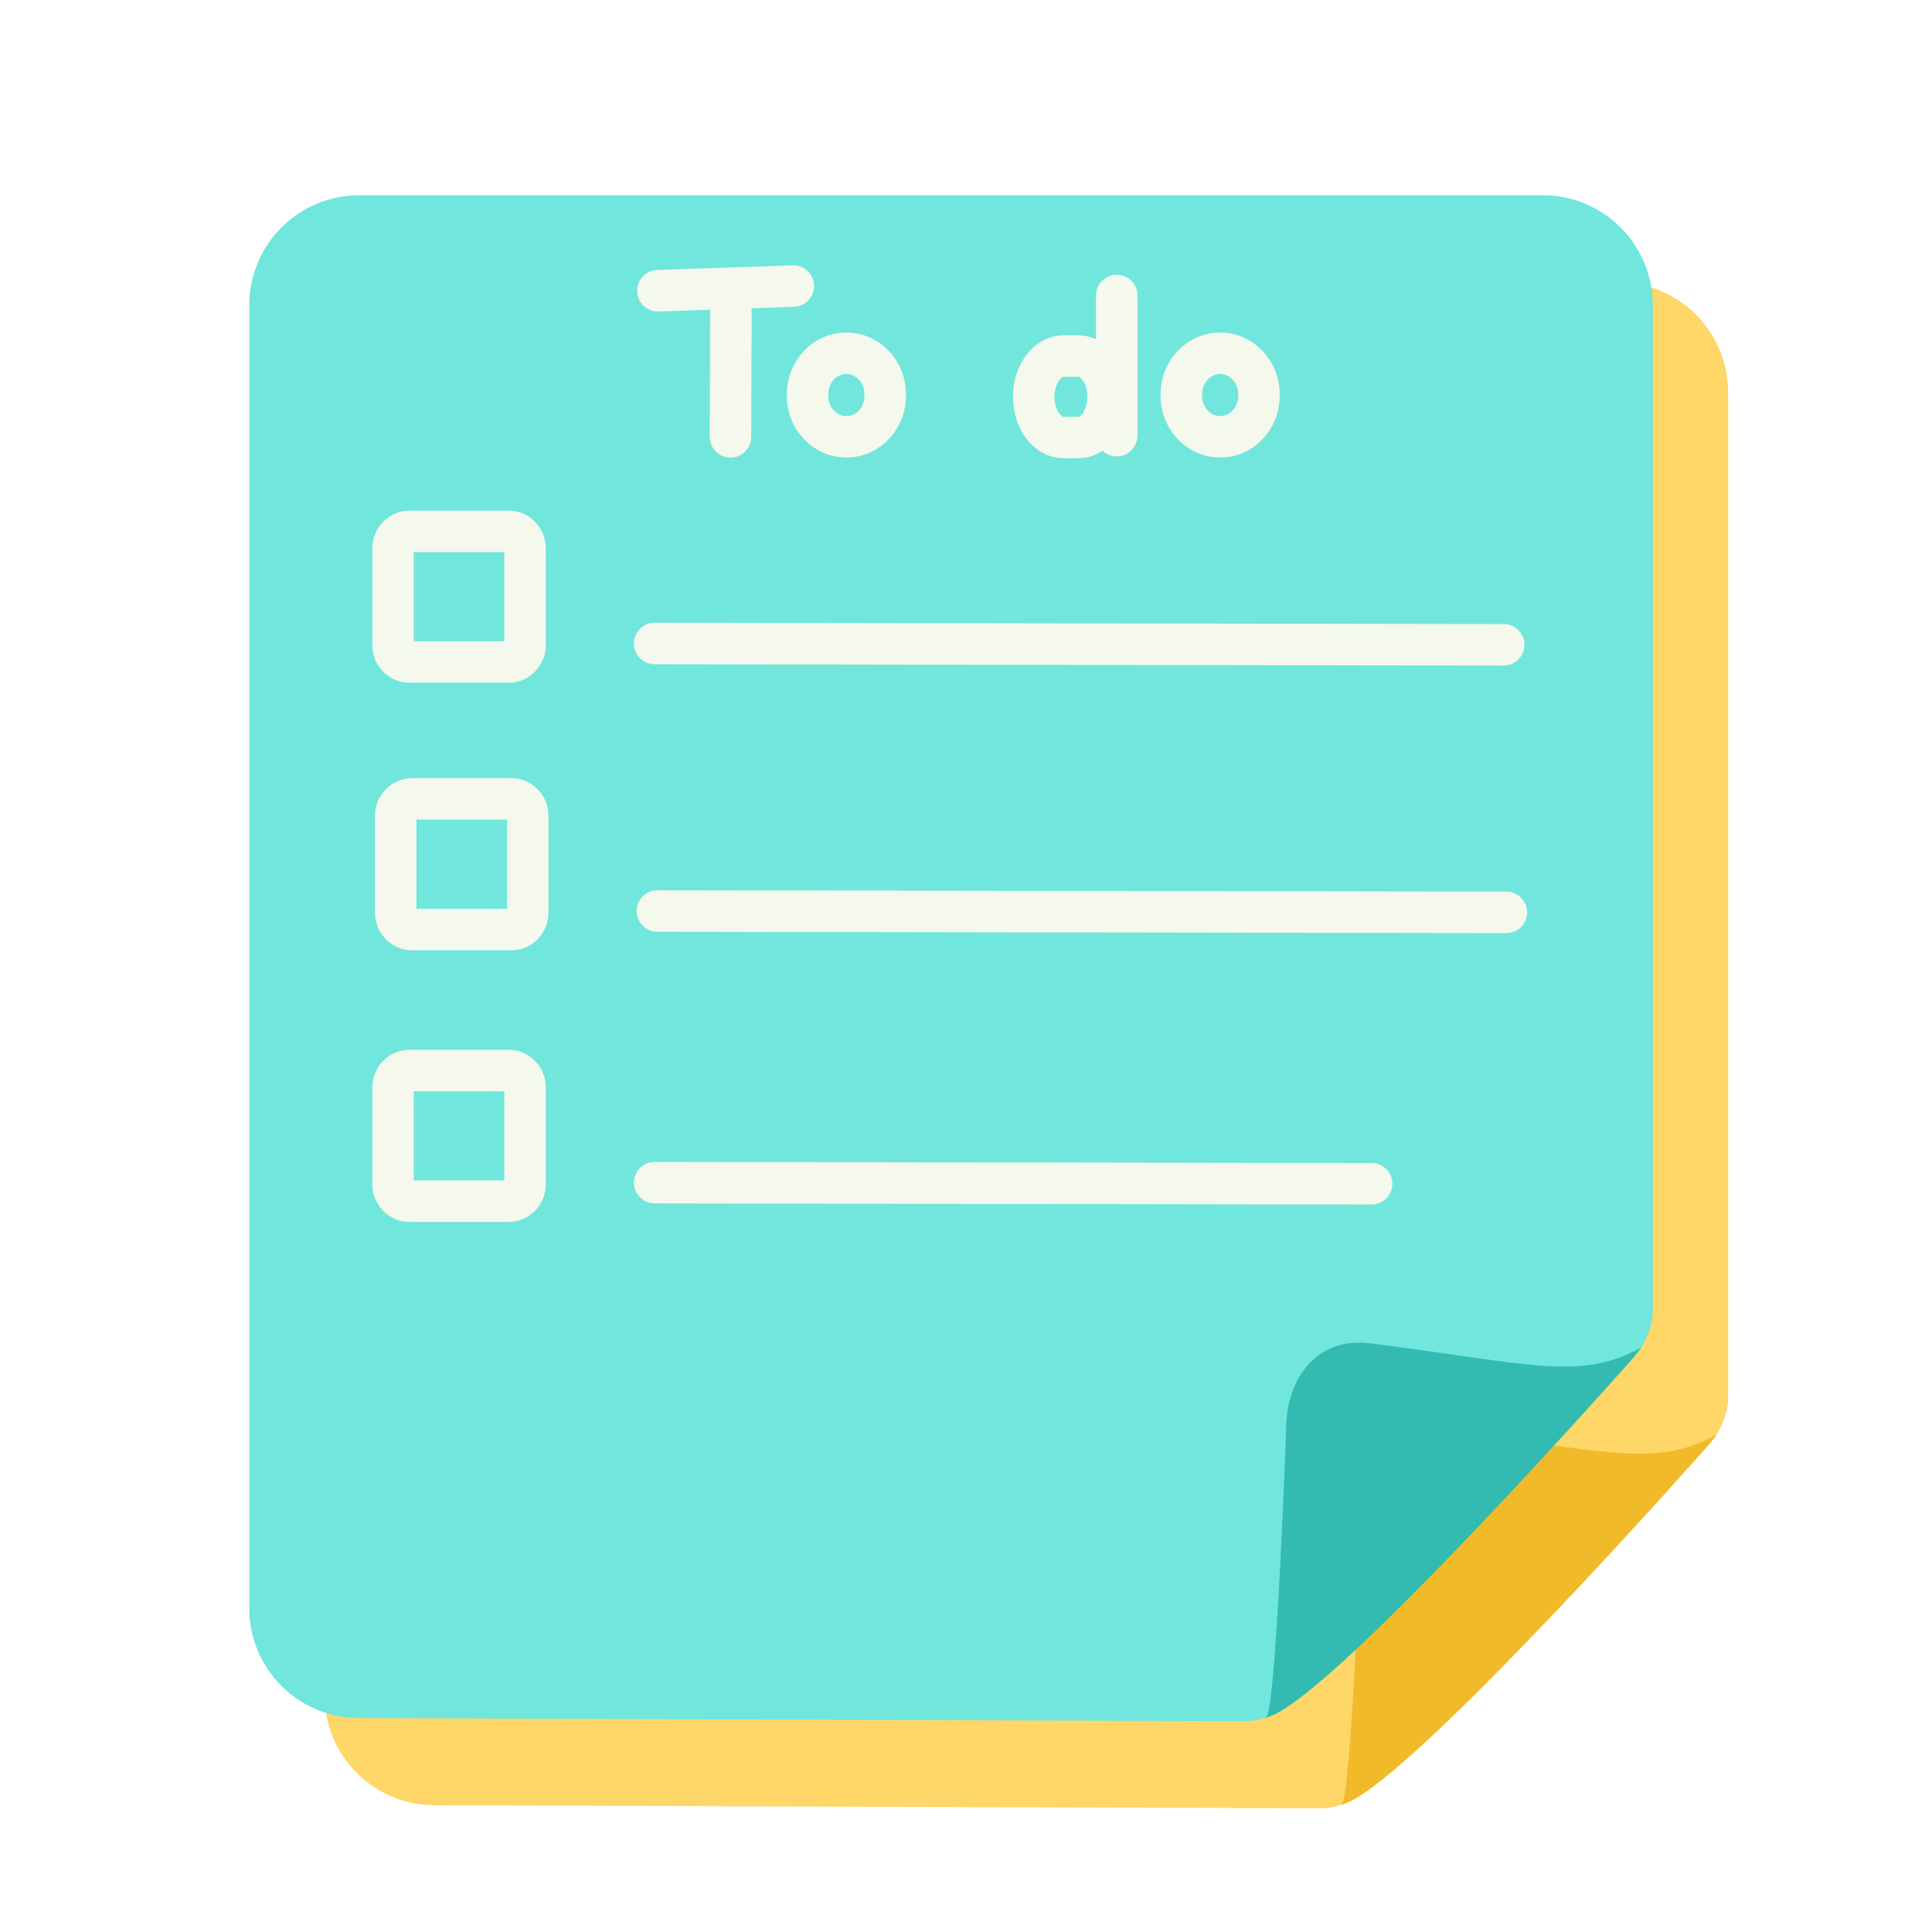
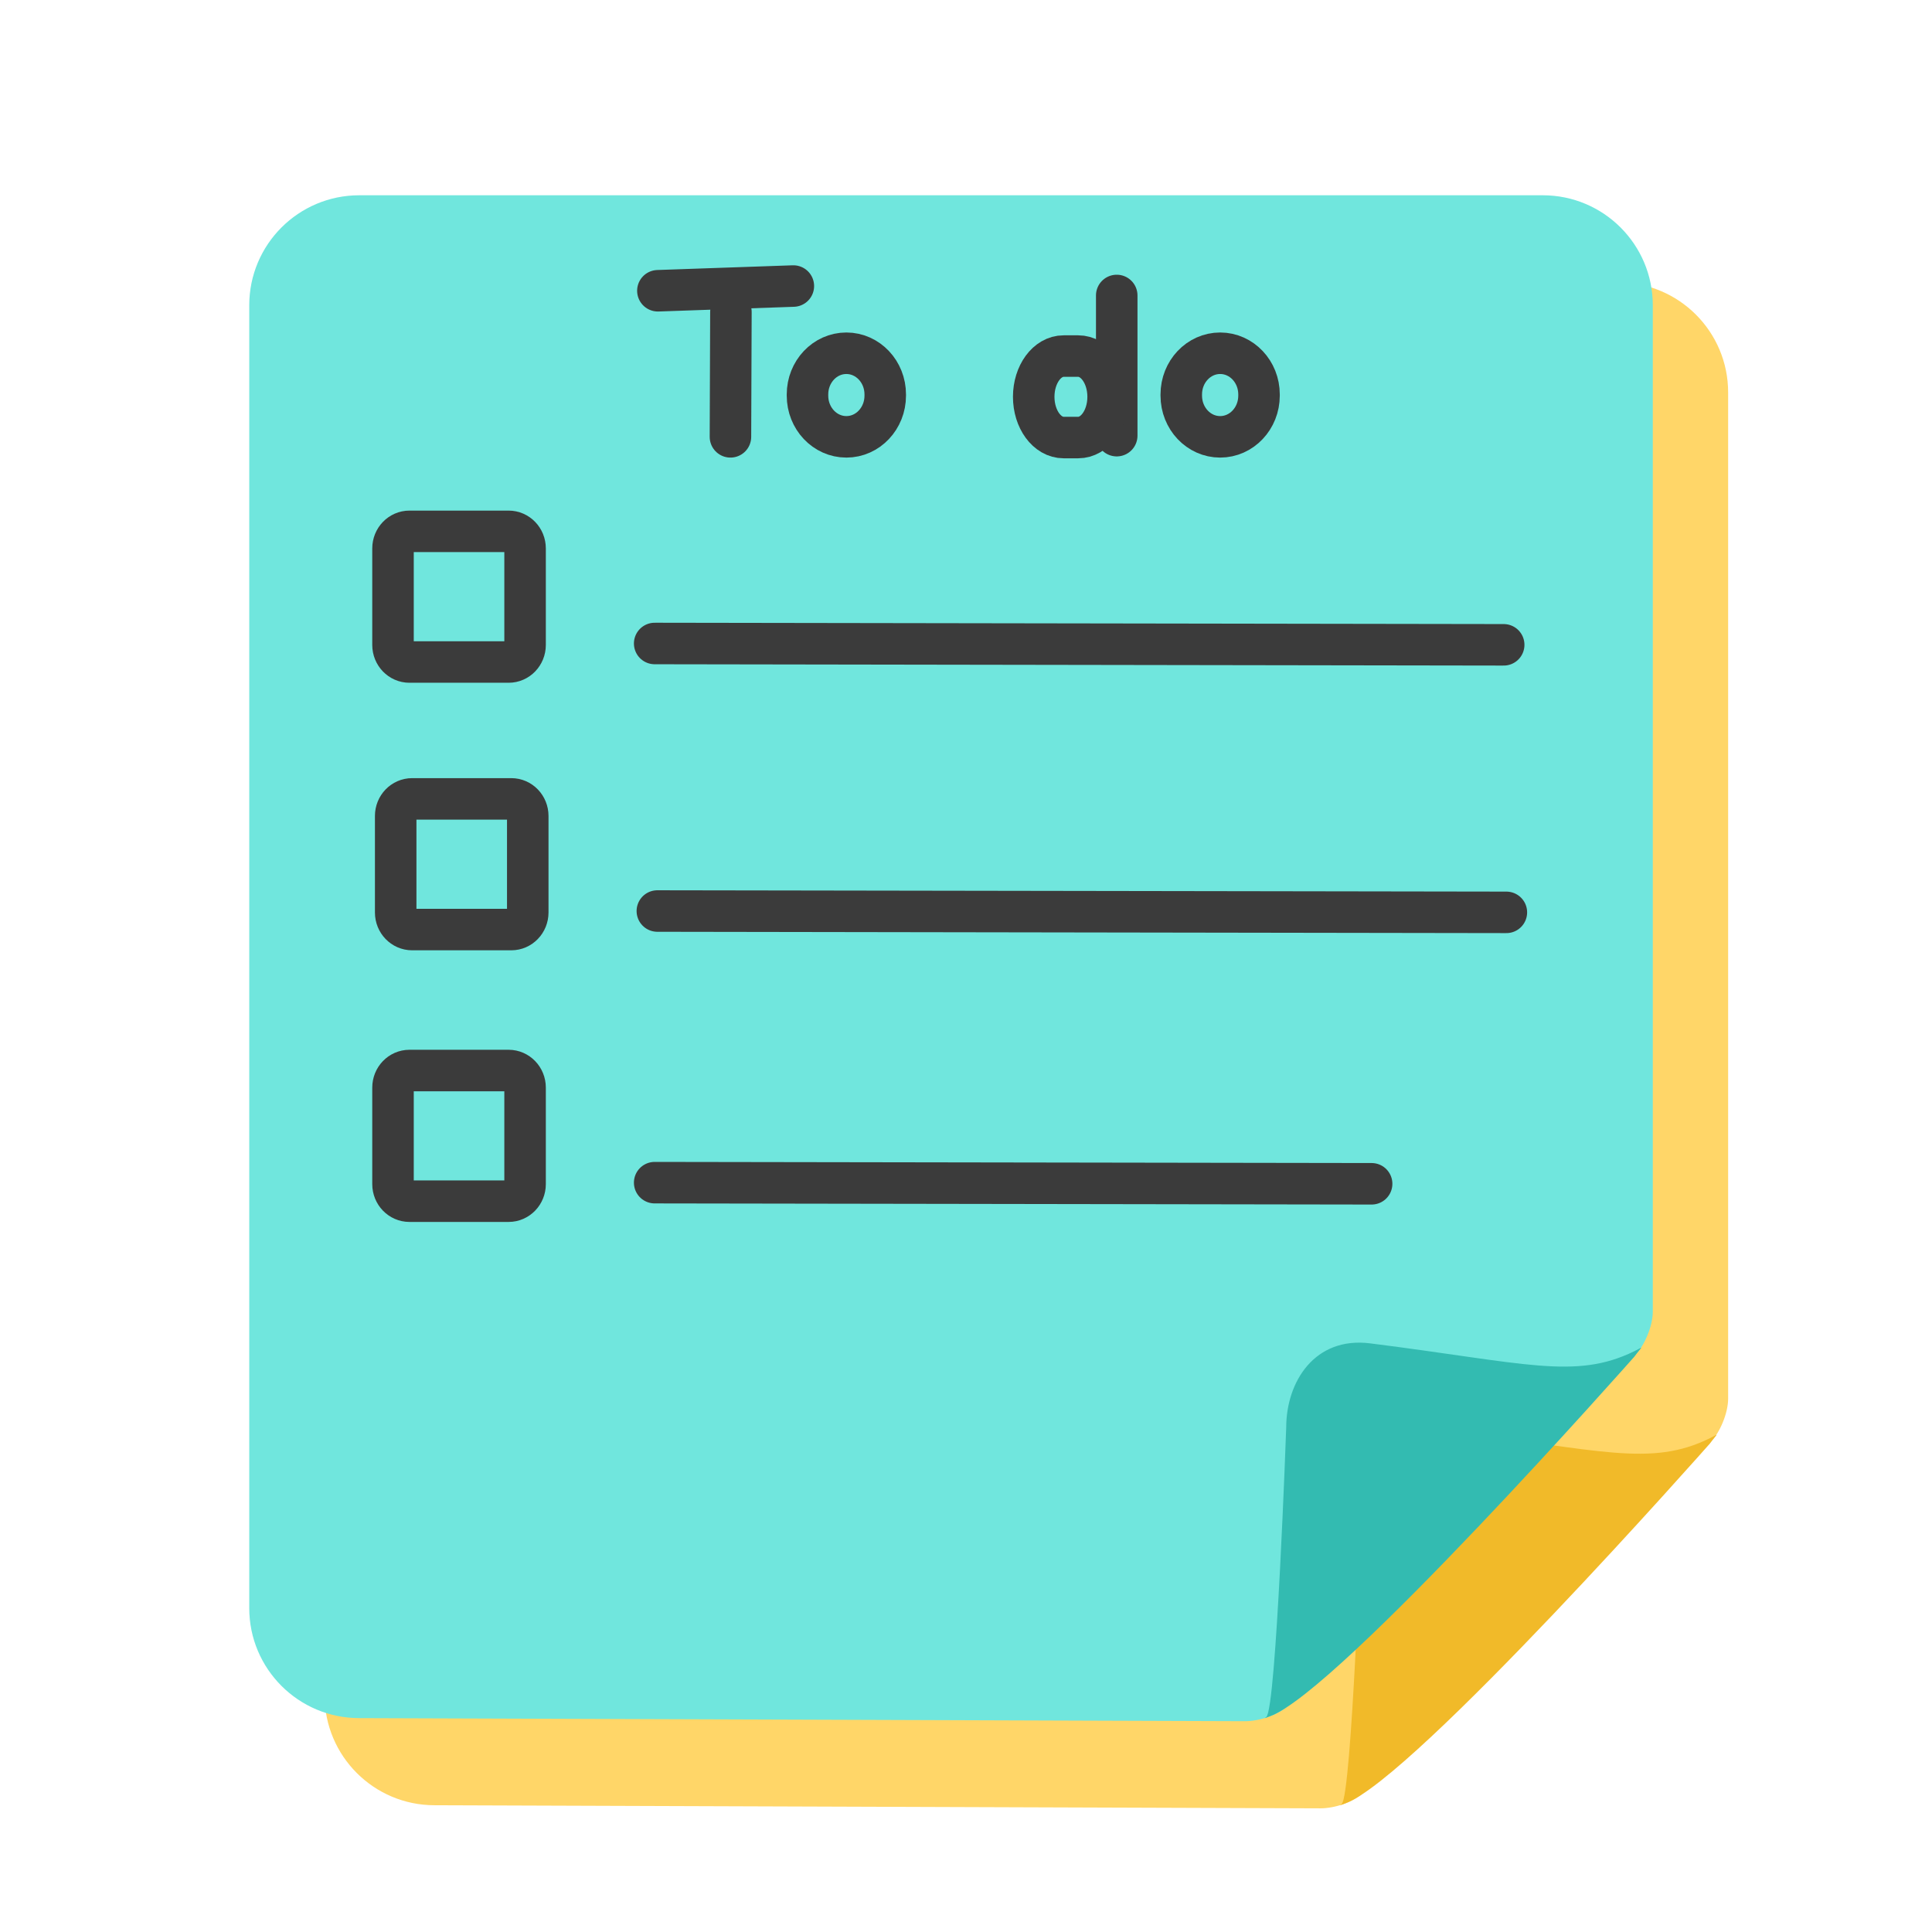
<svg xmlns="http://www.w3.org/2000/svg" version="1.1" viewBox="0 0 1024 1024" height="1em" width="1em">
  <g>
    <path d="M723.009 949.816L906.324 764.744C911.637 759.379 915.945 748.909 915.945 741.358L915.945 207.982C915.945 175.781 889.841 149.677 857.641 149.677L230.337 149.677C198.137 149.677 172.033 175.781 172.033 207.982L172.033 898.51C172.033 930.711 198.137 956.815 230.337 956.815L699.716 958.453C707.267 958.496 717.695 955.181 723.009 949.816Z" fill="#ffd668" opacity="1" />
    <path d="M906.059 762.397C874.713 777.663 848.281 768.543 766.119 758.185C736.919 754.504 721.672 778.273 721.642 802.808C721.642 802.808 716.408 951.832 711.105 956.182C709.853 957.208 709.65 957.047 713.103 955.803C749.305 942.771 906.172 765.233 906.172 765.233C910.45 759.281 911.62 759.688 906.059 762.397Z" fill="#f1ba29" opacity="1" />
    <path d="M683.085 903.637L866.399 718.565C871.713 713.2 876.021 702.73 876.021 695.179L876.021 161.803C876.021 129.602 849.917 103.499 817.717 103.499L190.413 103.499C158.212 103.499 132.109 129.602 132.109 161.803L132.109 852.332C132.109 884.532 158.212 910.636 190.413 910.636L659.791 912.274C667.342 912.317 677.771 909.002 683.085 903.637Z" fill="#70e6dd" opacity="1" />
    <path d="M866.134 716.218C834.789 731.484 808.356 722.364 726.195 712.006C696.995 708.326 681.747 732.094 681.717 756.629C681.717 756.629 676.484 905.653 671.18 910.003C669.929 911.029 669.726 910.868 673.179 909.624C709.381 896.592 866.248 719.054 866.248 719.054C870.526 713.102 871.696 713.509 866.134 716.218Z" fill="#33bbb1" opacity="1" />
-     <path d="M217.016 281.629L269.589 281.629C274.401 281.629 278.302 285.677 278.302 290.671L278.302 341.838C278.302 346.832 274.401 350.88 269.589 350.88L217.016 350.88C212.203 350.88 208.302 346.832 208.302 341.838L208.302 290.671C208.302 285.677 212.203 281.629 217.016 281.629Z" fill="none" opacity="1" stroke="#f5f8ec" stroke-linecap="butt" stroke-linejoin="miter" stroke-width="22" />
-     <path d="M218.435 423.43L271.008 423.43C275.82 423.43 279.721 427.478 279.721 432.471L279.721 483.639C279.721 488.632 275.82 492.68 271.008 492.68L218.435 492.68C213.622 492.68 209.721 488.632 209.721 483.639L209.721 432.471C209.721 427.478 213.622 423.43 218.435 423.43Z" fill="none" opacity="1" stroke="#f5f8ec" stroke-linecap="butt" stroke-linejoin="miter" stroke-width="22" />
-     <path d="M217.016 567.403L269.589 567.403C274.401 567.403 278.302 571.451 278.302 576.444L278.302 627.612C278.302 632.605 274.401 636.653 269.589 636.653L217.016 636.653C212.203 636.653 208.302 632.605 208.302 627.612L208.302 576.444C208.302 571.451 212.203 567.403 217.016 567.403Z" fill="none" opacity="1" stroke="#f5f8ec" stroke-linecap="butt" stroke-linejoin="miter" stroke-width="22" />
-     <path d="M346.989 341.062L796.989 341.768" fill="none" opacity="1" stroke="#f5f8ec" stroke-linecap="round" stroke-linejoin="round" stroke-width="22" />
-     <path d="M348.408 482.863L798.408 483.569" fill="none" opacity="1" stroke="#f5f8ec" stroke-linecap="round" stroke-linejoin="round" stroke-width="22" />
-     <path d="M346.989 626.836L726.989 627.432" fill="none" opacity="1" stroke="#f5f8ec" stroke-linecap="round" stroke-linejoin="round" stroke-width="22" />
+     <path d="M217.016 281.629L269.589 281.629C274.401 281.629 278.302 285.677 278.302 290.671L278.302 341.838C278.302 346.832 274.401 350.88 269.589 350.88L217.016 350.88C212.203 350.88 208.302 346.832 208.302 341.838L208.302 290.671C208.302 285.677 212.203 281.629 217.016 281.629Z" fill="none" opacity="1" stroke="#3b3b3b" stroke-linecap="butt" stroke-linejoin="miter" stroke-width="22" />
+     <path d="M218.435 423.43L271.008 423.43C275.82 423.43 279.721 427.478 279.721 432.471L279.721 483.639C279.721 488.632 275.82 492.68 271.008 492.68L218.435 492.68C213.622 492.68 209.721 488.632 209.721 483.639L209.721 432.471C209.721 427.478 213.622 423.43 218.435 423.43Z" fill="none" opacity="1" stroke="#3b3b3b" stroke-linecap="butt" stroke-linejoin="miter" stroke-width="22" />
+     <path d="M217.016 567.403L269.589 567.403C274.401 567.403 278.302 571.451 278.302 576.444L278.302 627.612C278.302 632.605 274.401 636.653 269.589 636.653L217.016 636.653C212.203 636.653 208.302 632.605 208.302 627.612L208.302 576.444C208.302 571.451 212.203 567.403 217.016 567.403Z" fill="none" opacity="1" stroke="#3b3b3b" stroke-linecap="butt" stroke-linejoin="miter" stroke-width="22" />
+     <path d="M346.989 341.062L796.989 341.768" fill="none" opacity="1" stroke="#3b3b3b" stroke-linecap="round" stroke-linejoin="round" stroke-width="22" />
+     <path d="M348.408 482.863L798.408 483.569" fill="none" opacity="1" stroke="#3b3b3b" stroke-linecap="round" stroke-linejoin="round" stroke-width="22" />
+     <path d="M346.989 626.836L726.989 627.432" fill="none" opacity="1" stroke="#3b3b3b" stroke-linecap="round" stroke-linejoin="round" stroke-width="22" />
    <g opacity="1">
-       <path d="M348.69 154.107L420.495 151.61" fill="none" opacity="1" stroke="#f5f8ec" stroke-linecap="round" stroke-linejoin="round" stroke-width="22" />
-       <path d="M387.402 165.346L387.154 231.532" fill="none" opacity="1" stroke="#f5f8ec" stroke-linecap="round" stroke-linejoin="round" stroke-width="22" />
-       <path d="M448.593 187.227L448.593 187.227C459.972 187.227 469.198 196.997 469.198 209.049L469.198 209.71C469.198 221.762 459.972 231.532 448.593 231.532L448.593 231.532C437.213 231.532 427.988 221.762 427.988 209.71L427.988 209.049C427.988 196.997 437.213 187.227 448.593 187.227Z" fill="none" opacity="1" stroke="#f5f8ec" stroke-linecap="round" stroke-linejoin="round" stroke-width="22" />
-       <path d="M646.705 187.227L646.705 187.227C658.085 187.227 667.31 196.997 667.31 209.049L667.31 209.71C667.31 221.762 658.085 231.532 646.705 231.532L646.705 231.532C635.325 231.532 626.1 221.762 626.1 209.71L626.1 209.049C626.1 196.997 635.325 187.227 646.705 187.227Z" fill="none" opacity="1" stroke="#f5f8ec" stroke-linecap="round" stroke-linejoin="round" stroke-width="22" />
-       <path d="M591.89 156.605L591.89 230.907" fill="none" opacity="1" stroke="#f5f8ec" stroke-linecap="round" stroke-linejoin="round" stroke-width="22" />
-       <path d="M563.746 188.725L571.475 188.725C580.232 188.725 587.331 198.392 587.331 210.316L587.331 210.316C587.331 222.241 580.232 231.907 571.475 231.907L563.746 231.907C554.989 231.907 547.89 222.241 547.89 210.316L547.89 210.316C547.89 198.392 554.989 188.725 563.746 188.725Z" fill="none" opacity="1" stroke="#f5f8ec" stroke-linecap="round" stroke-linejoin="round" stroke-width="22" />
+       <path d="M348.69 154.107L420.495 151.61" fill="none" opacity="1" stroke="#3b3b3b" stroke-linecap="round" stroke-linejoin="round" stroke-width="22" />
+       <path d="M387.402 165.346L387.154 231.532" fill="none" opacity="1" stroke="#3b3b3b" stroke-linecap="round" stroke-linejoin="round" stroke-width="22" />
+       <path d="M448.593 187.227L448.593 187.227C459.972 187.227 469.198 196.997 469.198 209.049L469.198 209.71C469.198 221.762 459.972 231.532 448.593 231.532L448.593 231.532C437.213 231.532 427.988 221.762 427.988 209.71L427.988 209.049C427.988 196.997 437.213 187.227 448.593 187.227Z" fill="none" opacity="1" stroke="#3b3b3b" stroke-linecap="round" stroke-linejoin="round" stroke-width="22" />
+       <path d="M646.705 187.227L646.705 187.227C658.085 187.227 667.31 196.997 667.31 209.049L667.31 209.71C667.31 221.762 658.085 231.532 646.705 231.532L646.705 231.532C635.325 231.532 626.1 221.762 626.1 209.71L626.1 209.049C626.1 196.997 635.325 187.227 646.705 187.227Z" fill="none" opacity="1" stroke="#3b3b3b" stroke-linecap="round" stroke-linejoin="round" stroke-width="22" />
+       <path d="M591.89 156.605L591.89 230.907" fill="none" opacity="1" stroke="#3b3b3b" stroke-linecap="round" stroke-linejoin="round" stroke-width="22" />
+       <path d="M563.746 188.725L571.475 188.725C580.232 188.725 587.331 198.392 587.331 210.316L587.331 210.316C587.331 222.241 580.232 231.907 571.475 231.907L563.746 231.907C554.989 231.907 547.89 222.241 547.89 210.316L547.89 210.316C547.89 198.392 554.989 188.725 563.746 188.725Z" fill="none" opacity="1" stroke="#3b3b3b" stroke-linecap="round" stroke-linejoin="round" stroke-width="22" />
    </g>
  </g>
</svg>
